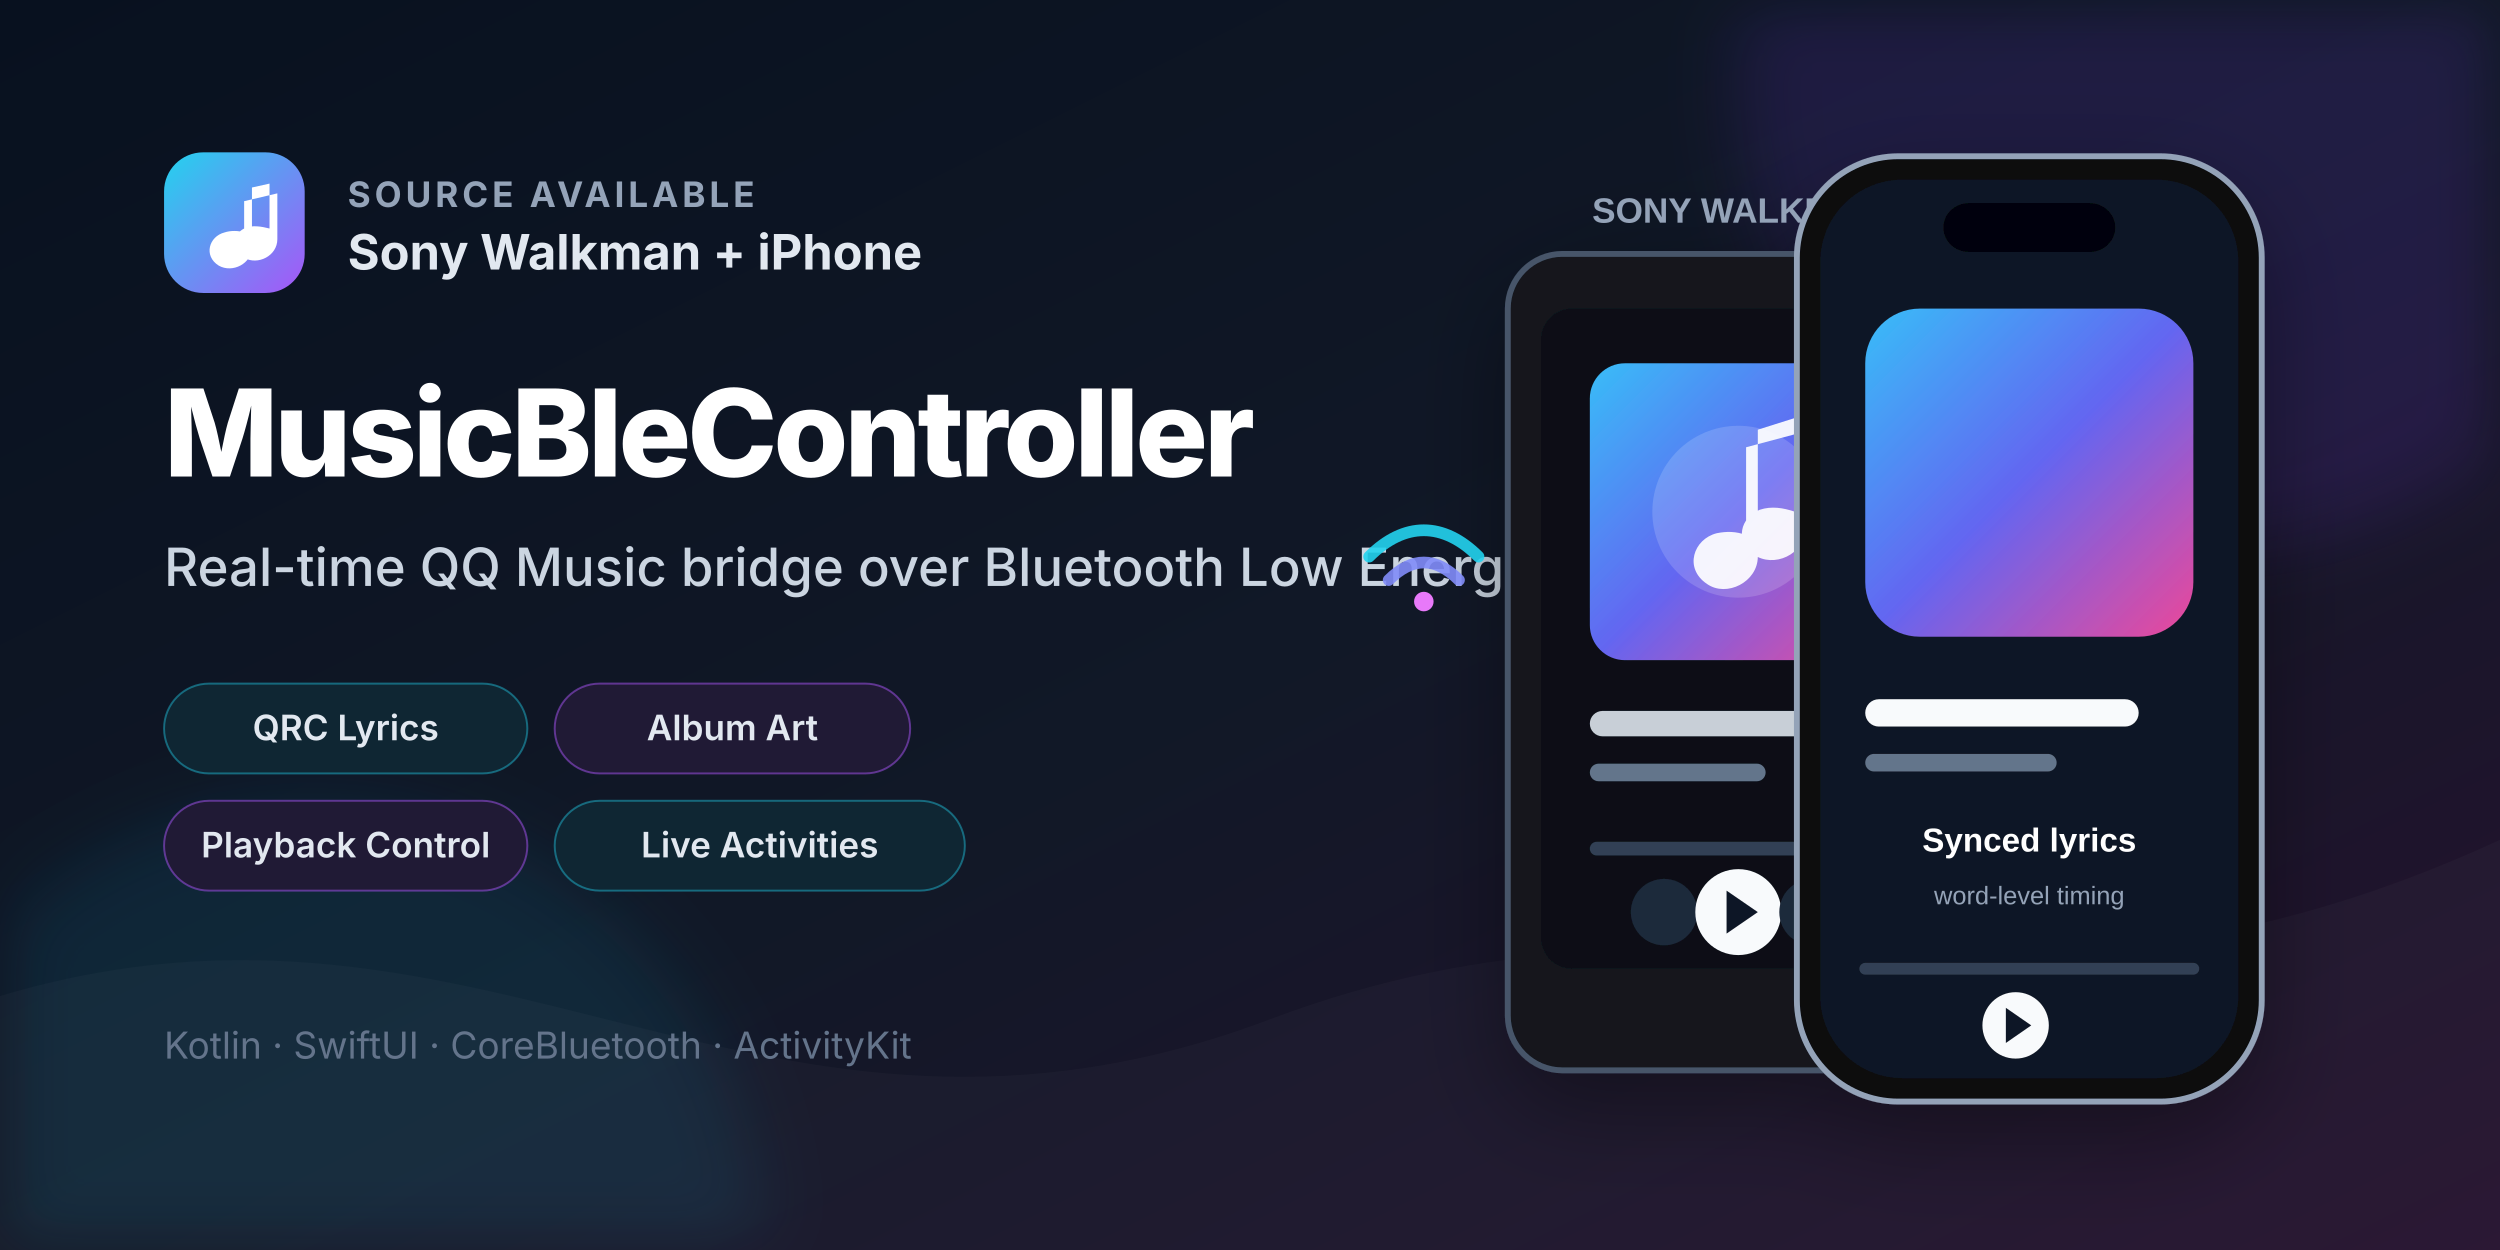
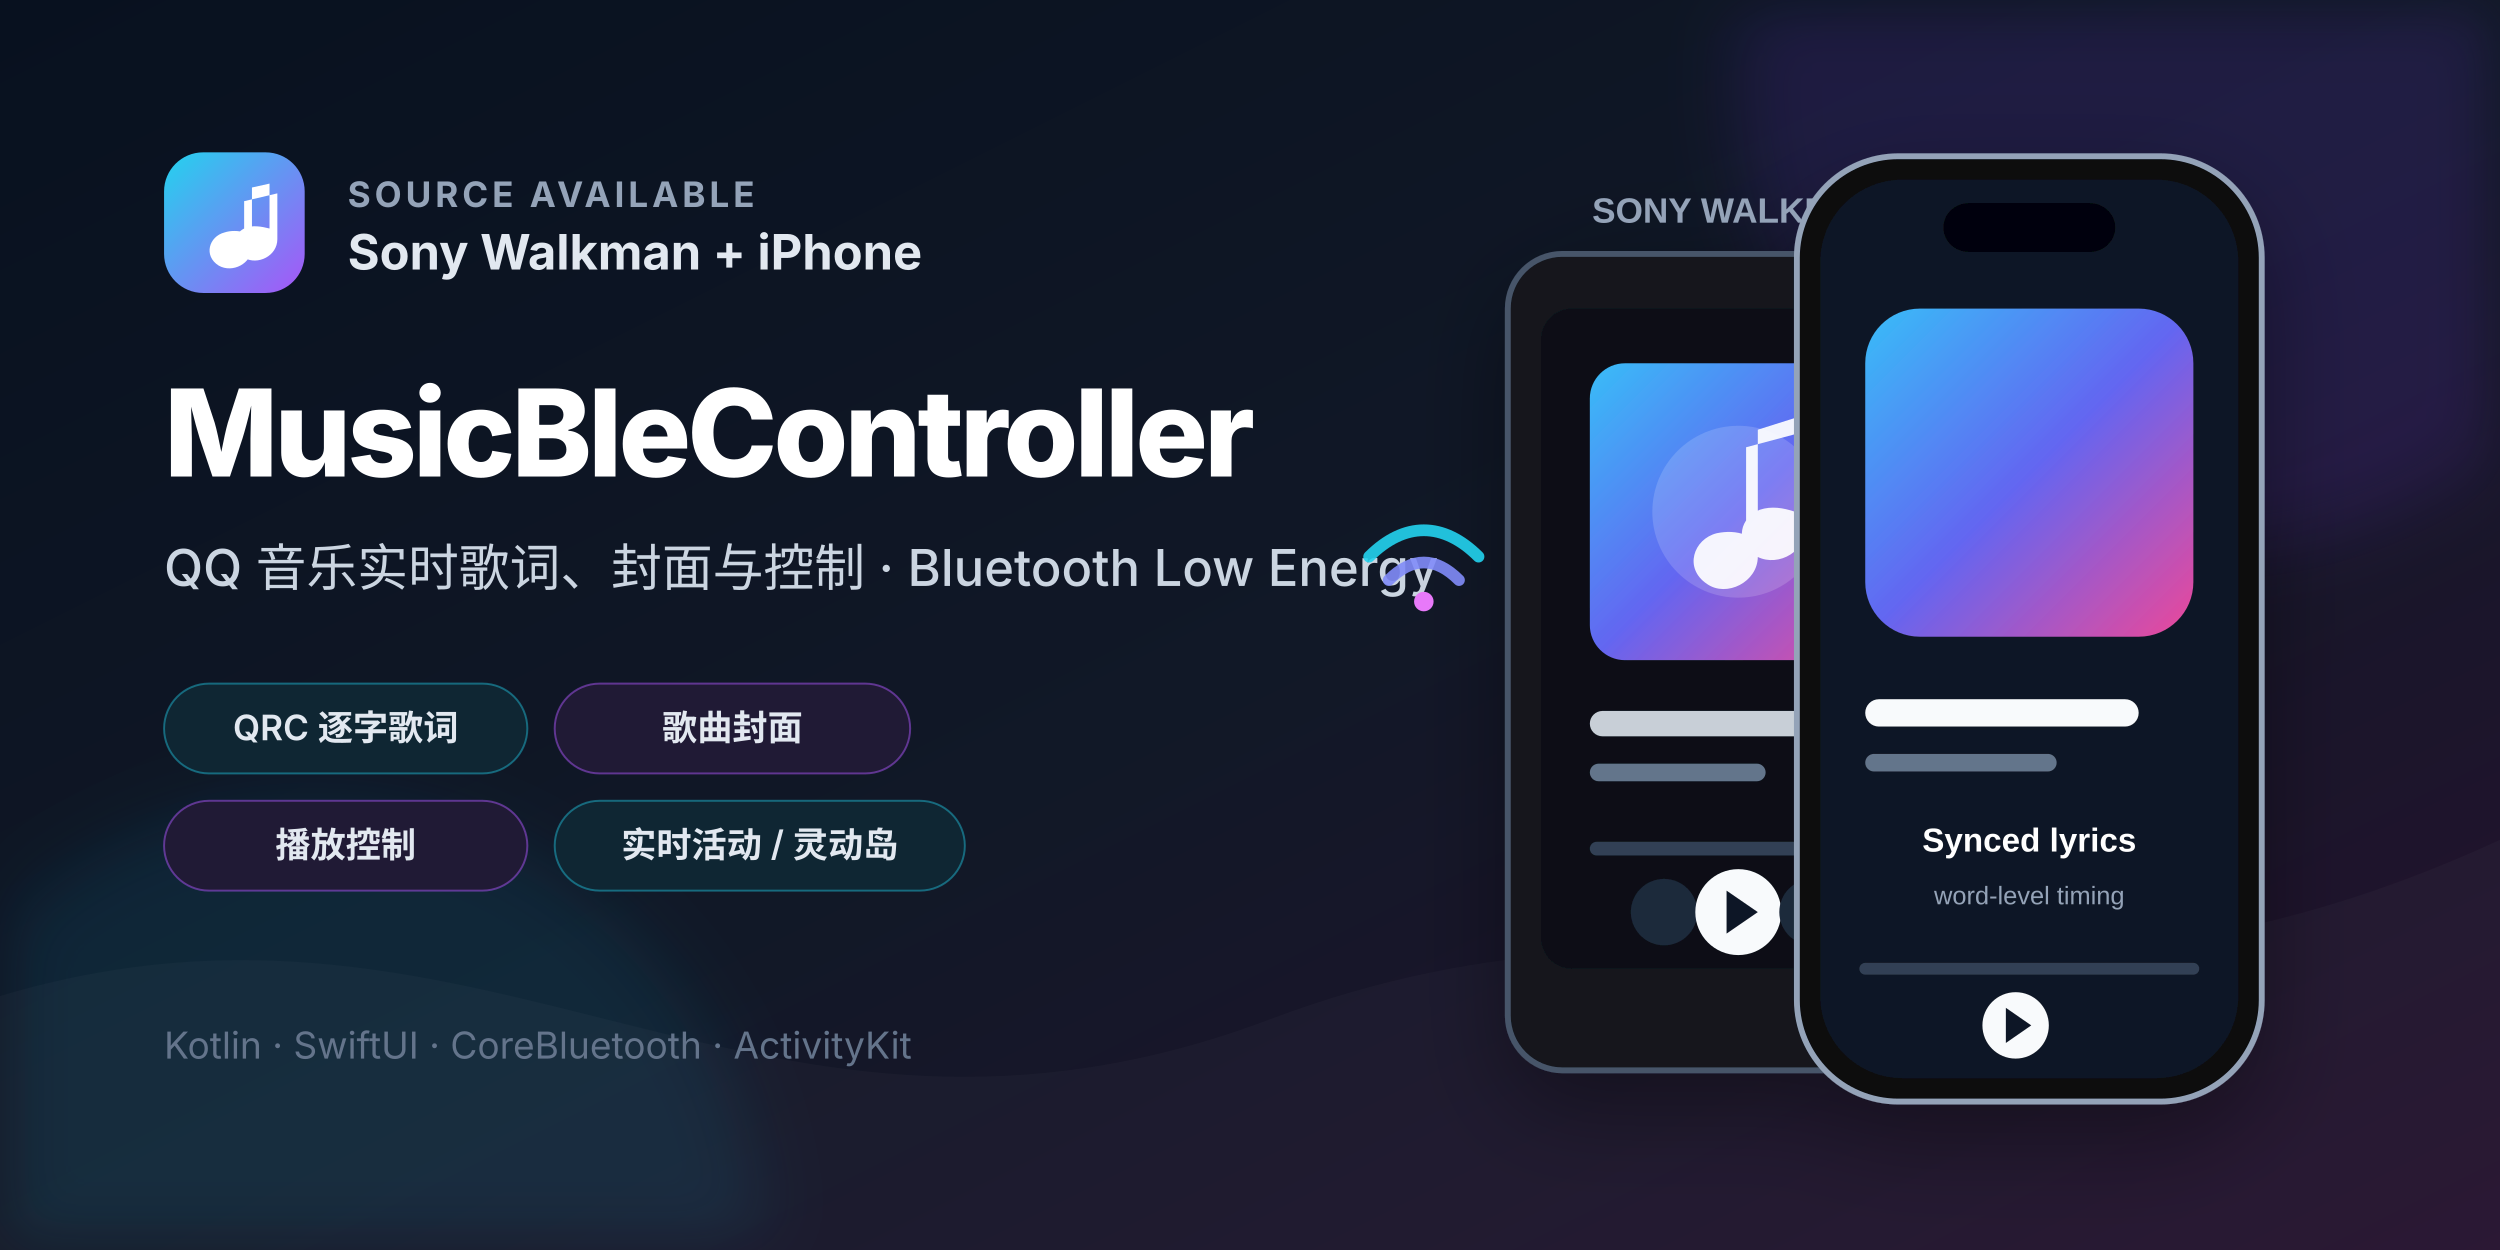
<svg xmlns="http://www.w3.org/2000/svg" width="1280" height="640" viewBox="0 0 1280 640">
  <defs>
    <linearGradient id="background" x1="0" y1="0" x2="1" y2="1">
      <stop offset="0" stop-color="#08111f" />
      <stop offset="0.52" stop-color="#111827" />
      <stop offset="1" stop-color="#26122f" />
    </linearGradient>
    <linearGradient id="accent" x1="0" y1="0" x2="1" y2="1">
      <stop offset="0" stop-color="#22d3ee" />
      <stop offset="1" stop-color="#a855f7" />
    </linearGradient>
    <linearGradient id="cover" x1="0" y1="0" x2="1" y2="1">
      <stop offset="0" stop-color="#38bdf8" />
      <stop offset="0.5" stop-color="#6366f1" />
      <stop offset="1" stop-color="#ec4899" />
    </linearGradient>
    <filter id="shadow" x="-30%" y="-30%" width="160%" height="160%">
      <feDropShadow dx="0" dy="18" stdDeviation="24" flood-color="#000" flood-opacity="0.38" />
    </filter>
    <filter id="glow" x="-100%" y="-100%" width="300%" height="300%">
      <feGaussianBlur stdDeviation="18" />
    </filter>
  </defs>
  <rect width="1280" height="640" fill="url(#background)" />
  <circle cx="1130" cy="40" r="240" fill="#7c3aed" opacity="0.14" filter="url(#glow)" />
  <circle cx="160" cy="640" r="230" fill="#0891b2" opacity="0.13" filter="url(#glow)" />
  <path d="M0 510 C250 435 390 620 650 522 C880 435 1020 550 1280 430 L1280 640 L0 640 Z" fill="#fff" opacity="0.025" />
-   <g font-family="Inter, -apple-system, BlinkMacSystemFont, 'Segoe UI', Arial, sans-serif">
+   <g font-family="Inter, 'PingFang SC', -apple-system, BlinkMacSystemFont, 'Segoe UI', Arial, sans-serif">
    <g transform="translate(84 78)">
      <rect width="72" height="72" rx="20" fill="url(#accent)" />
      <path d="M45 18 V48.5 C45 57 35 62 28 58 C20 53 23 43 31 41 C34 40 38 40 41 41 V25 L58 21 V44.5 C58 53 48 58 41 54 C34 50 35 42 41 39 C45 37 50 38 54 39 V16 Z" fill="#fff" />
      <text x="94" y="28" fill="#94a3b8" font-size="18" font-weight="650" letter-spacing="2">SOURCE AVAILABLE</text>
      <text x="94" y="60" fill="#e2e8f0" font-size="25" font-weight="700">Sony Walkman + iPhone</text>
    </g>
    <text x="84" y="244" fill="#fff" font-size="62" font-weight="800" letter-spacing="-2">MusicBleController</text>
-     <text x="84" y="300" fill="#cbd5e1" font-size="27" font-weight="500">Real-time QQ Music bridge over Bluetooth Low Energy</text>
+     <text x="84" y="300" fill="#cbd5e1" font-size="26" font-weight="500">QQ 音乐实时歌词、封面与控制 · Bluetooth Low Energy</text>
    <g transform="translate(84 350)" fill="#e2e8f0" font-size="18" font-weight="600">
      <g>
        <rect width="186" height="46" rx="23" fill="#0f2633" stroke="#22d3ee" stroke-opacity="0.42" />
-         <text x="93" y="29" text-anchor="middle">QRC Lyrics</text>
+         <text x="93" y="29" text-anchor="middle">QRC 逐字歌词</text>
      </g>
      <g transform="translate(200 0)">
        <rect width="182" height="46" rx="23" fill="#201a35" stroke="#a855f7" stroke-opacity="0.5" />
-         <text x="91" y="29" text-anchor="middle">Album Art</text>
+         <text x="91" y="29" text-anchor="middle">歌曲封面</text>
      </g>
      <g transform="translate(0 60)">
        <rect width="186" height="46" rx="23" fill="#201a35" stroke="#a855f7" stroke-opacity="0.5" />
-         <text x="93" y="29" text-anchor="middle">Playback Control</text>
+         <text x="93" y="29" text-anchor="middle">播放控制</text>
      </g>
      <g transform="translate(200 60)">
        <rect width="210" height="46" rx="23" fill="#0f2633" stroke="#22d3ee" stroke-opacity="0.42" />
-         <text x="105" y="29" text-anchor="middle">Live Activities</text>
+         <text x="105" y="29" text-anchor="middle">实时活动 / 灵动岛</text>
      </g>
    </g>
    <text x="84" y="542" fill="#64748b" font-size="19">Kotlin · SwiftUI · CoreBluetooth · ActivityKit</text>
  </g>
  <g transform="translate(772 78)" filter="url(#shadow)">
    <rect x="0" y="52" width="236" height="418" rx="28" fill="#12161d" stroke="#475569" stroke-width="3" />
    <rect x="17" y="80" width="202" height="338" rx="16" fill="#0b1018" />
    <text x="118" y="36" text-anchor="middle" fill="#94a3b8" font-family="Arial, sans-serif" font-size="18" font-weight="700">SONY WALKMAN</text>
    <rect x="42" y="108" width="152" height="152" rx="18" fill="url(#cover)" />
    <circle cx="118" cy="184" r="44" fill="#fff" opacity="0.16" />
    <path d="M128 142 V207 C128 220 112 228 102 221 C90 213 95 198 107 195 C112 194 117 194 122 196 V151 L152 143 V193 C152 206 136 213 126 206 C116 199 119 187 129 183 C135 181 141 182 147 184 V136 Z" fill="#fff" opacity="0.92" />
    <rect x="42" y="286" width="128" height="13" rx="6.5" fill="#e2e8f0" opacity="0.88" />
    <rect x="42" y="313" width="90" height="9" rx="4.5" fill="#64748b" />
    <rect x="42" y="353" width="152" height="7" rx="3.5" fill="#334155" />
    <circle cx="80" cy="389" r="17" fill="#1e293b" />
    <circle cx="118" cy="389" r="22" fill="#f8fafc" />
    <path d="M112 378 L112 400 L128 389 Z" fill="#111827" />
    <circle cx="156" cy="389" r="17" fill="#1e293b" />
    <g transform="translate(148 2)">
      <rect x="0" y="0" width="238" height="484" rx="52" fill="#080a0f" stroke="#94a3b8" stroke-width="3" />
      <rect x="12" y="12" width="214" height="460" rx="42" fill="#101825" />
      <rect x="75" y="24" width="88" height="25" rx="13" fill="#020407" />
      <rect x="35" y="78" width="168" height="168" rx="28" fill="url(#cover)" />
      <rect x="35" y="278" width="140" height="14" rx="7" fill="#f8fafc" />
      <rect x="35" y="306" width="98" height="9" rx="4.5" fill="#64748b" />
      <text x="119" y="356" text-anchor="middle" fill="#fff" font-family="Arial, sans-serif" font-size="17" font-weight="700">Synced lyrics</text>
      <text x="119" y="383" text-anchor="middle" fill="#94a3b8" font-family="Arial, sans-serif" font-size="13">word-level timing</text>
      <line x1="35" y1="416" x2="203" y2="416" stroke="#334155" stroke-width="6" stroke-linecap="round" />
      <circle cx="112" cy="445" r="17" fill="#f8fafc" />
      <path d="M107 436 L107 454 L120 445 Z" fill="#111827" />
    </g>
  </g>
  <g fill="none" stroke-linecap="round" transform="translate(701 265)">
    <path d="M0 20 C18 2 38 2 56 20" stroke="#22d3ee" stroke-width="6" opacity="0.9" />
    <path d="M10 32 C22 20 34 20 46 32" stroke="#818cf8" stroke-width="6" opacity="0.9" />
    <circle cx="28" cy="43" r="5" fill="#e879f9" stroke="none" />
  </g>
</svg>
